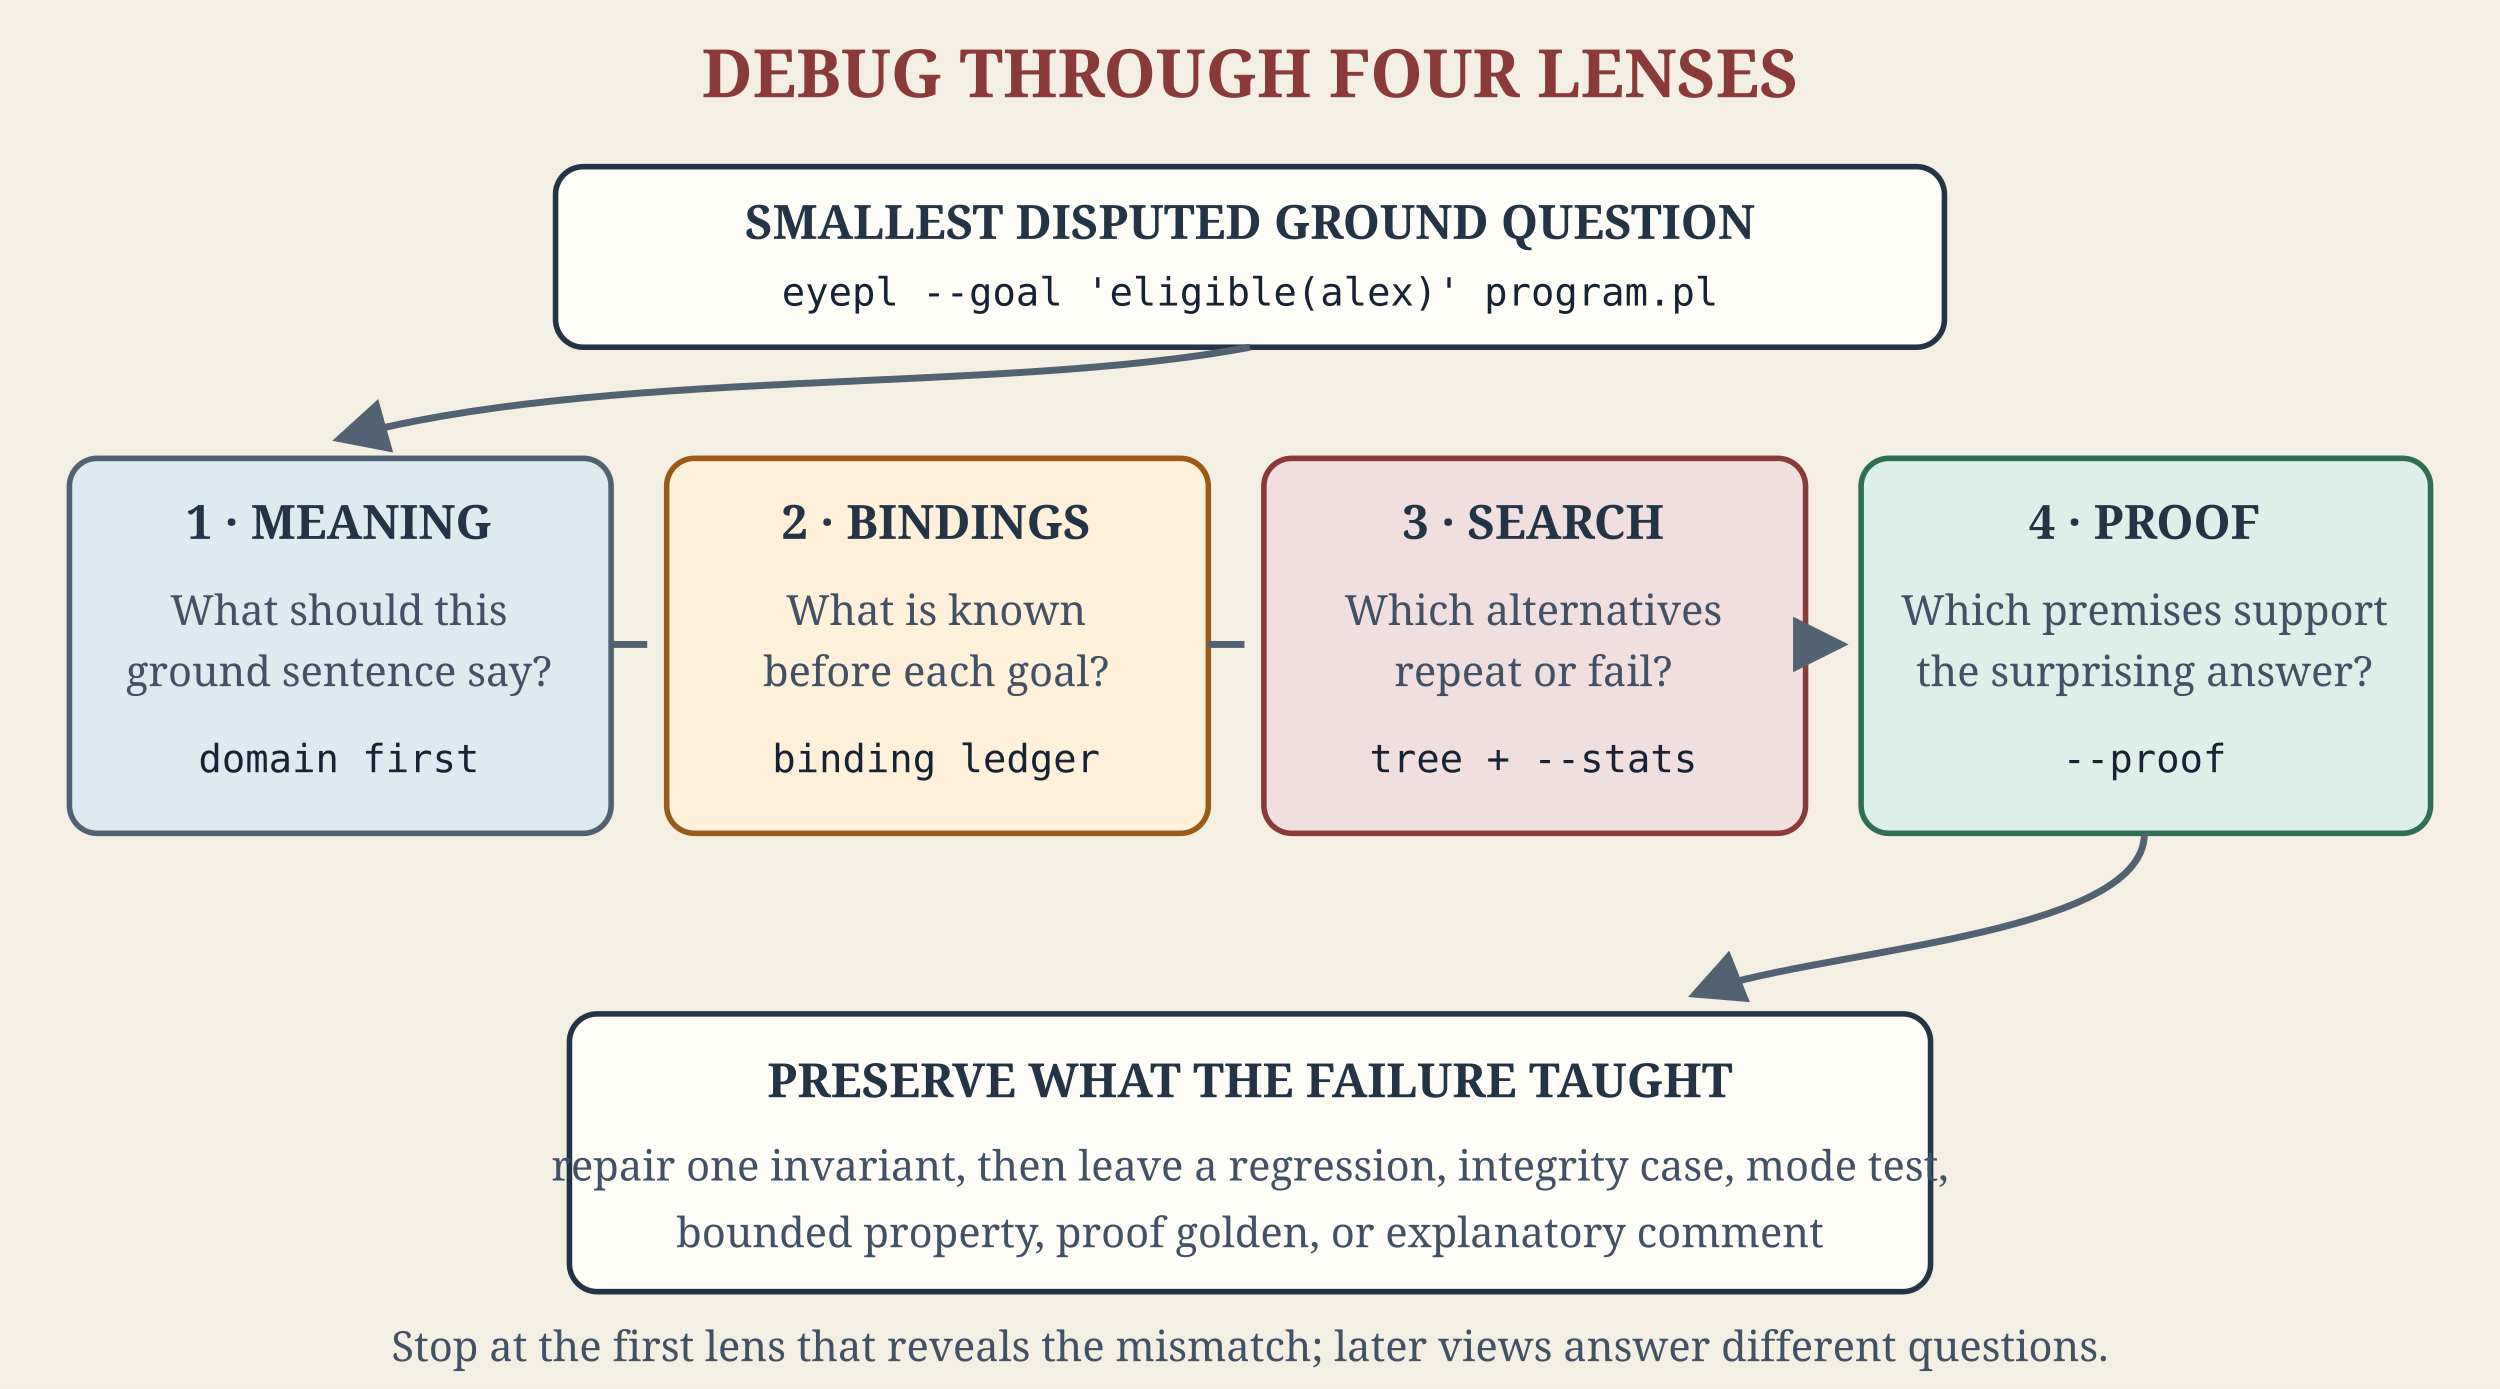
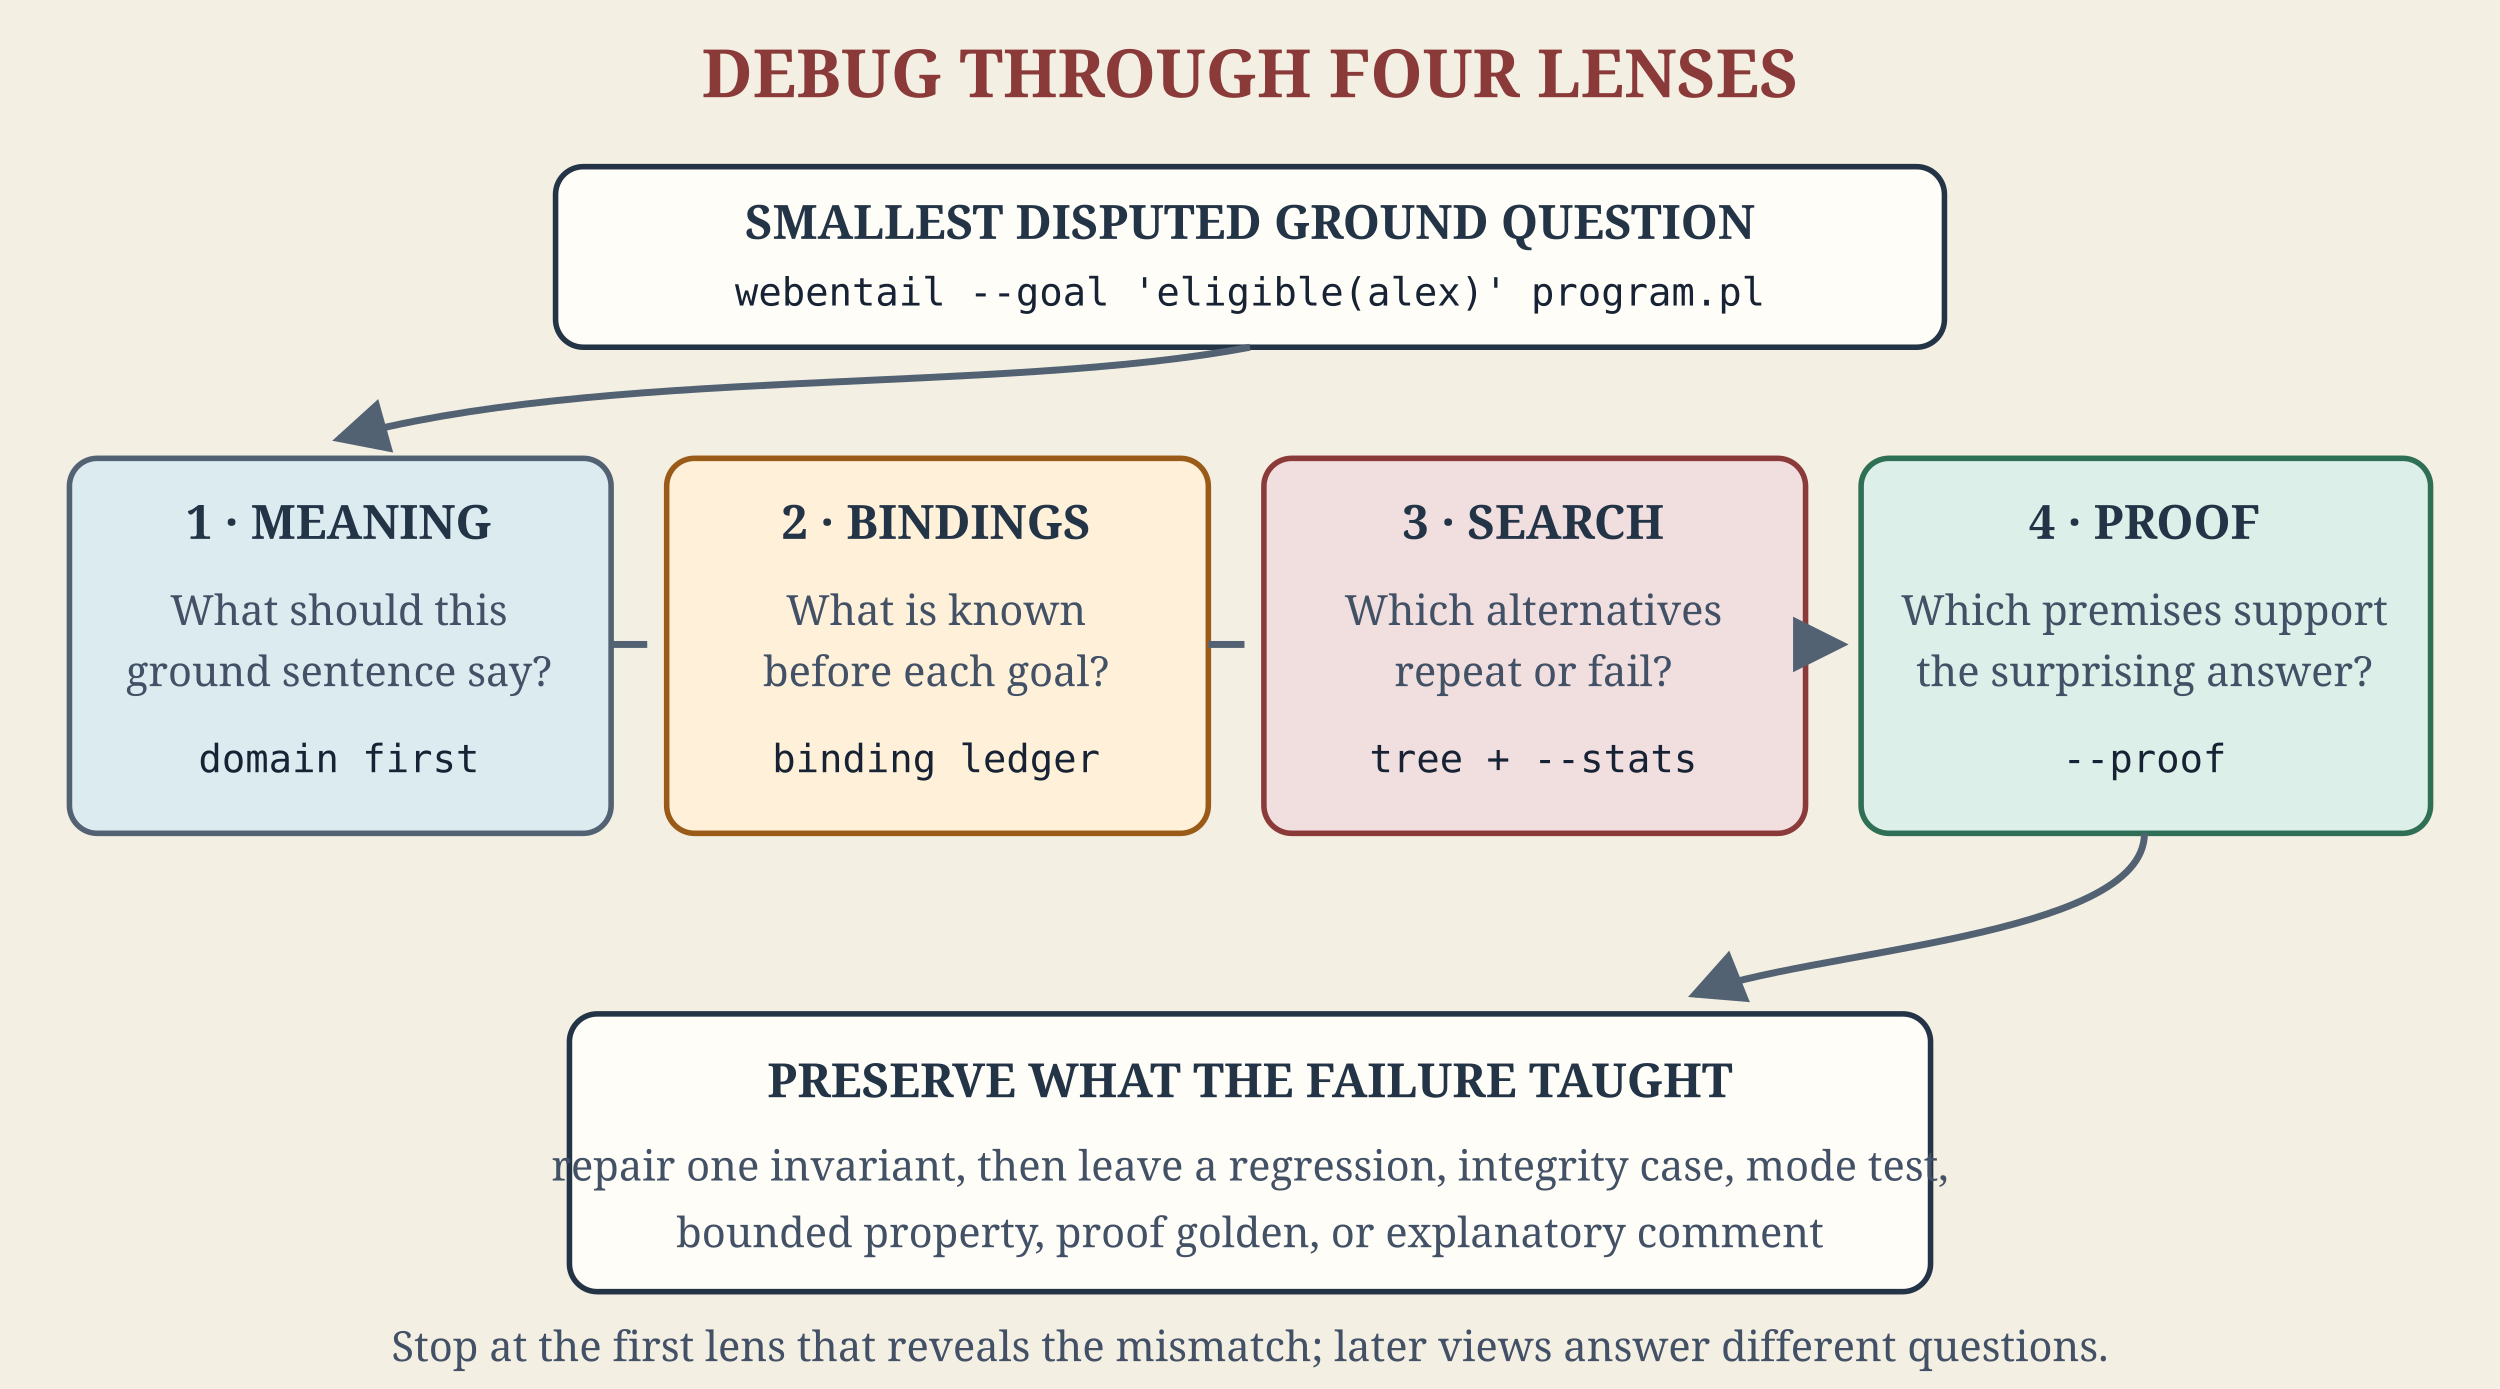
<svg xmlns="http://www.w3.org/2000/svg" width="900" height="500" viewBox="0 0 900 500" role="img" aria-labelledby="title desc">
  <defs>
    <style>
      .paper{fill:#fffdf7;stroke:#243447;stroke-width:2}.green{fill:#dcefe8;stroke:#2f6f55;stroke-width:2}
      .gold{fill:#fff0d9;stroke:#9a5b18;stroke-width:2}.rose{fill:#f1dfdf;stroke:#8b3a3a;stroke-width:2}
      .blue{fill:#dcebf0;stroke:#526273;stroke-width:2}.title{fill:#8b3a3a;font:bold 24px Georgia,serif}
      .label{fill:#243447;font:bold 17px Georgia,serif}.prose{fill:#435166;font:15px Georgia,serif}
      .code{fill:#172334;font:14px ui-monospace,SFMono-Regular,Consolas,monospace}.line{fill:none;stroke:#526273;stroke-width:2.5}
    </style>
    <marker id="arrow" markerWidth="8" markerHeight="8" refX="7" refY="4" orient="auto">
      <path d="M0 0L8 4L0 8Z" fill="#526273" />
    </marker>
  </defs>
  <rect width="900" height="500" fill="#f4efe3" />
  <text class="title" x="450" y="35" text-anchor="middle">DEBUG THROUGH FOUR LENSES</text>
  <rect class="paper" x="200" y="60" width="500" height="65" rx="10" />
  <text class="label" x="450" y="86" text-anchor="middle">SMALLEST DISPUTED GROUND QUESTION</text>
-   <text class="code" x="450" y="110" text-anchor="middle">eyepl --goal 'eligible(alex)' program.pl</text>
+   <text class="code" x="450" y="110" text-anchor="middle">webentail --goal 'eligible(alex)' program.pl</text>
  <path class="line" marker-end="url(#arrow)" d="M450 125C360 142 215 132 122 158" />
  <rect class="blue" x="25" y="165" width="195" height="135" rx="10" />
  <text class="label" x="122" y="194" text-anchor="middle">1 · MEANING</text>
  <text class="prose" x="122" y="225" text-anchor="middle">What should this</text>
  <text class="prose" x="122" y="247" text-anchor="middle">ground sentence say?</text>
  <text class="code" x="122" y="278" text-anchor="middle">domain first</text>
  <rect class="gold" x="240" y="165" width="195" height="135" rx="10" />
  <text class="label" x="337" y="194" text-anchor="middle">2 · BINDINGS</text>
  <text class="prose" x="337" y="225" text-anchor="middle">What is known</text>
  <text class="prose" x="337" y="247" text-anchor="middle">before each goal?</text>
  <text class="code" x="337" y="278" text-anchor="middle">binding ledger</text>
  <rect class="rose" x="455" y="165" width="195" height="135" rx="10" />
  <text class="label" x="552" y="194" text-anchor="middle">3 · SEARCH</text>
  <text class="prose" x="552" y="225" text-anchor="middle">Which alternatives</text>
  <text class="prose" x="552" y="247" text-anchor="middle">repeat or fail?</text>
  <text class="code" x="552" y="278" text-anchor="middle">tree + --stats</text>
  <rect class="green" x="670" y="165" width="205" height="135" rx="10" />
  <text class="label" x="772" y="194" text-anchor="middle">4 · PROOF</text>
  <text class="prose" x="772" y="225" text-anchor="middle">Which premises support</text>
  <text class="prose" x="772" y="247" text-anchor="middle">the surprising answer?</text>
  <text class="code" x="772" y="278" text-anchor="middle">--proof</text>
  <path class="line" marker-end="url(#arrow)" d="M220 232H233M435 232H448M650 232H663" />
  <path class="line" marker-end="url(#arrow)" d="M772 300C772 338 650 342 610 358" />
  <rect class="paper" x="205" y="365" width="490" height="100" rx="10" />
  <text class="label" x="450" y="395" text-anchor="middle">PRESERVE WHAT THE FAILURE TAUGHT</text>
  <text class="prose" x="450" y="425" text-anchor="middle">repair one invariant, then leave a regression, integrity case, mode test,</text>
  <text class="prose" x="450" y="449" text-anchor="middle">bounded property, proof golden, or explanatory comment</text>
  <text class="prose" x="450" y="490" text-anchor="middle">Stop at the first lens that reveals the mismatch; later views answer different questions.</text>
</svg>
